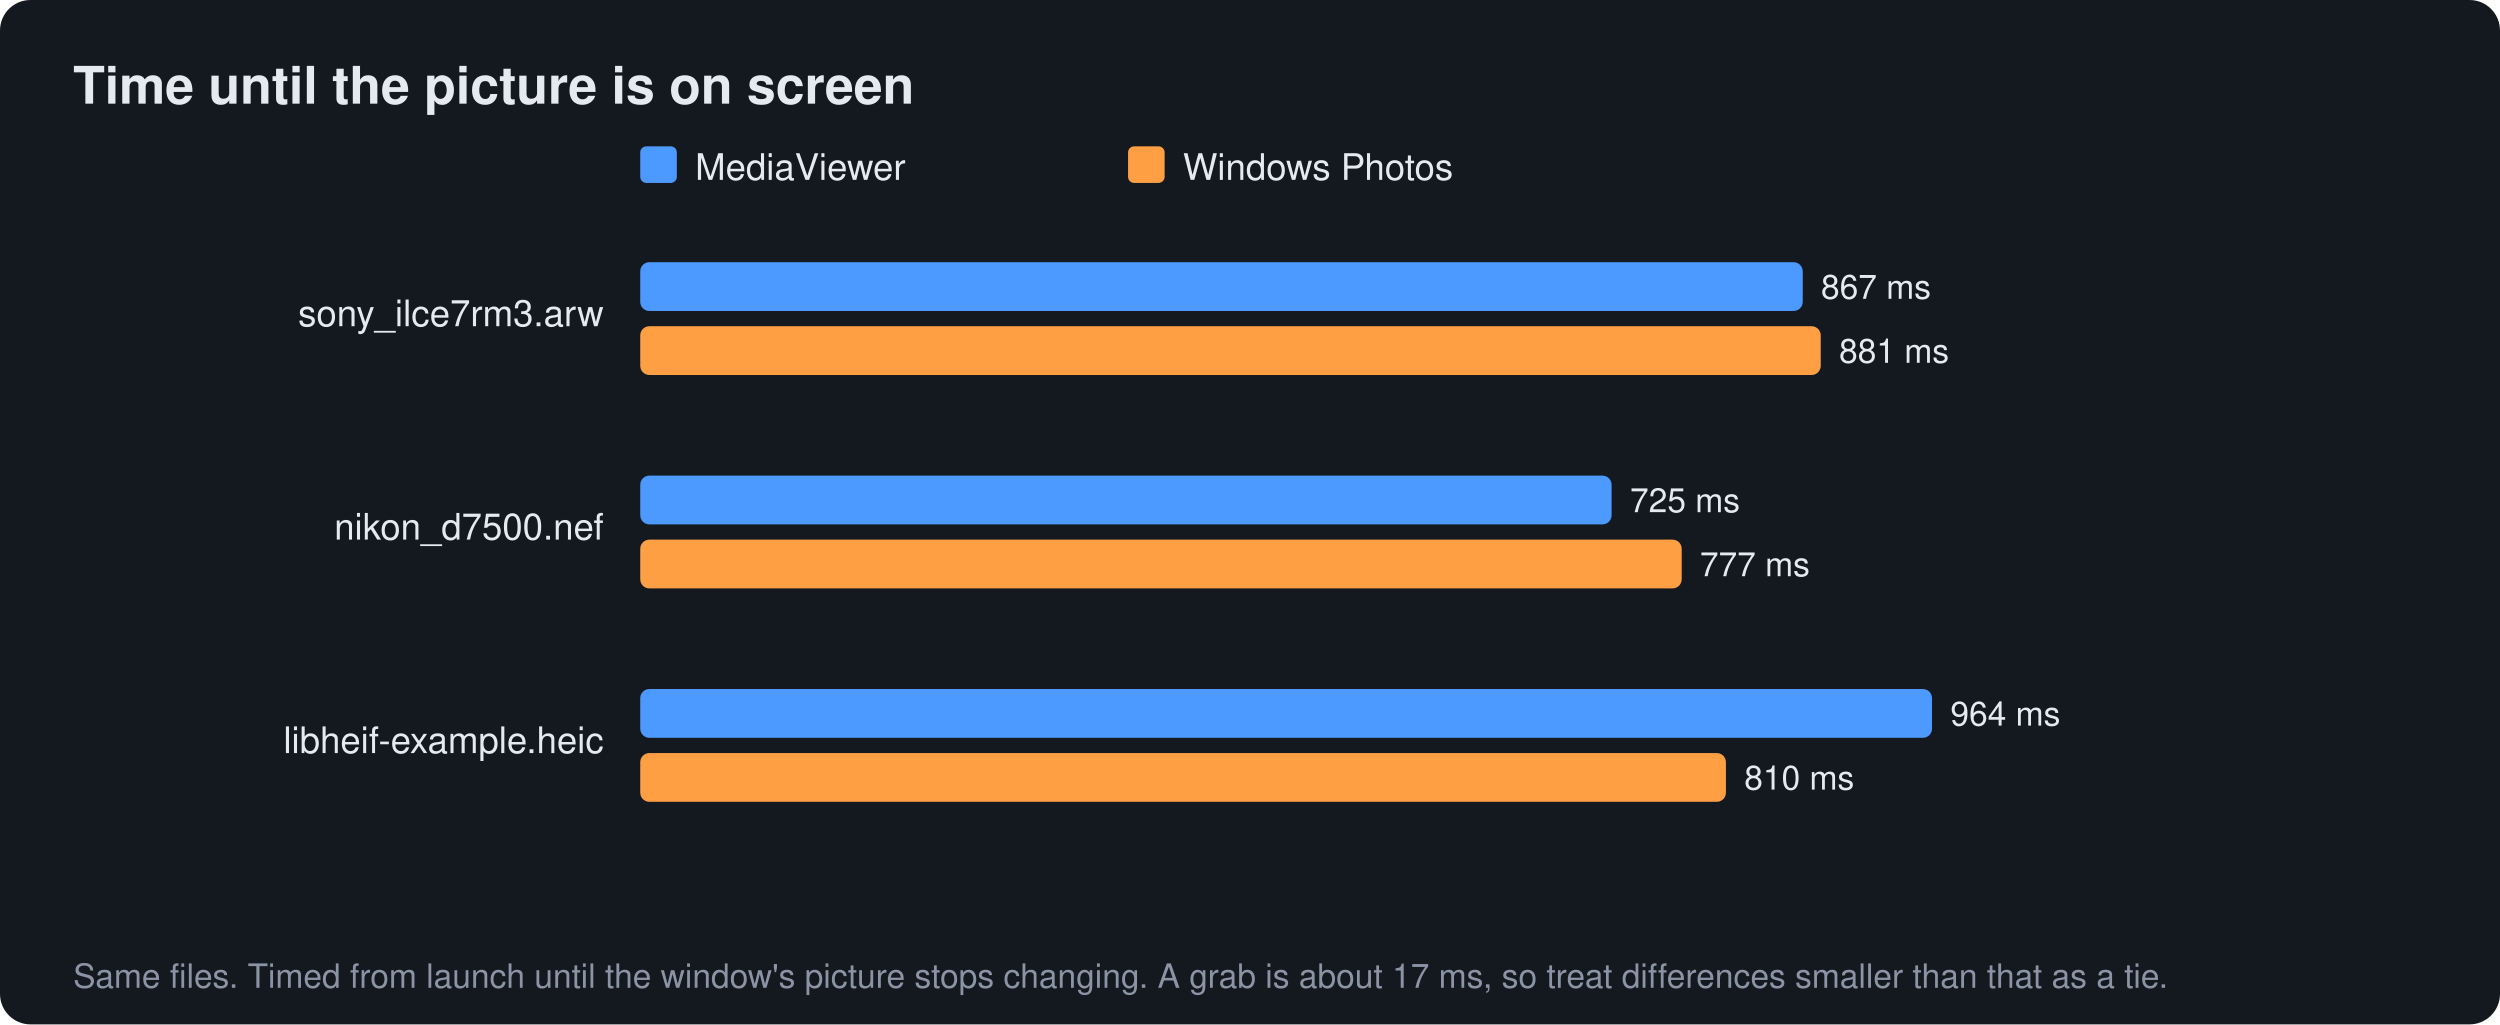
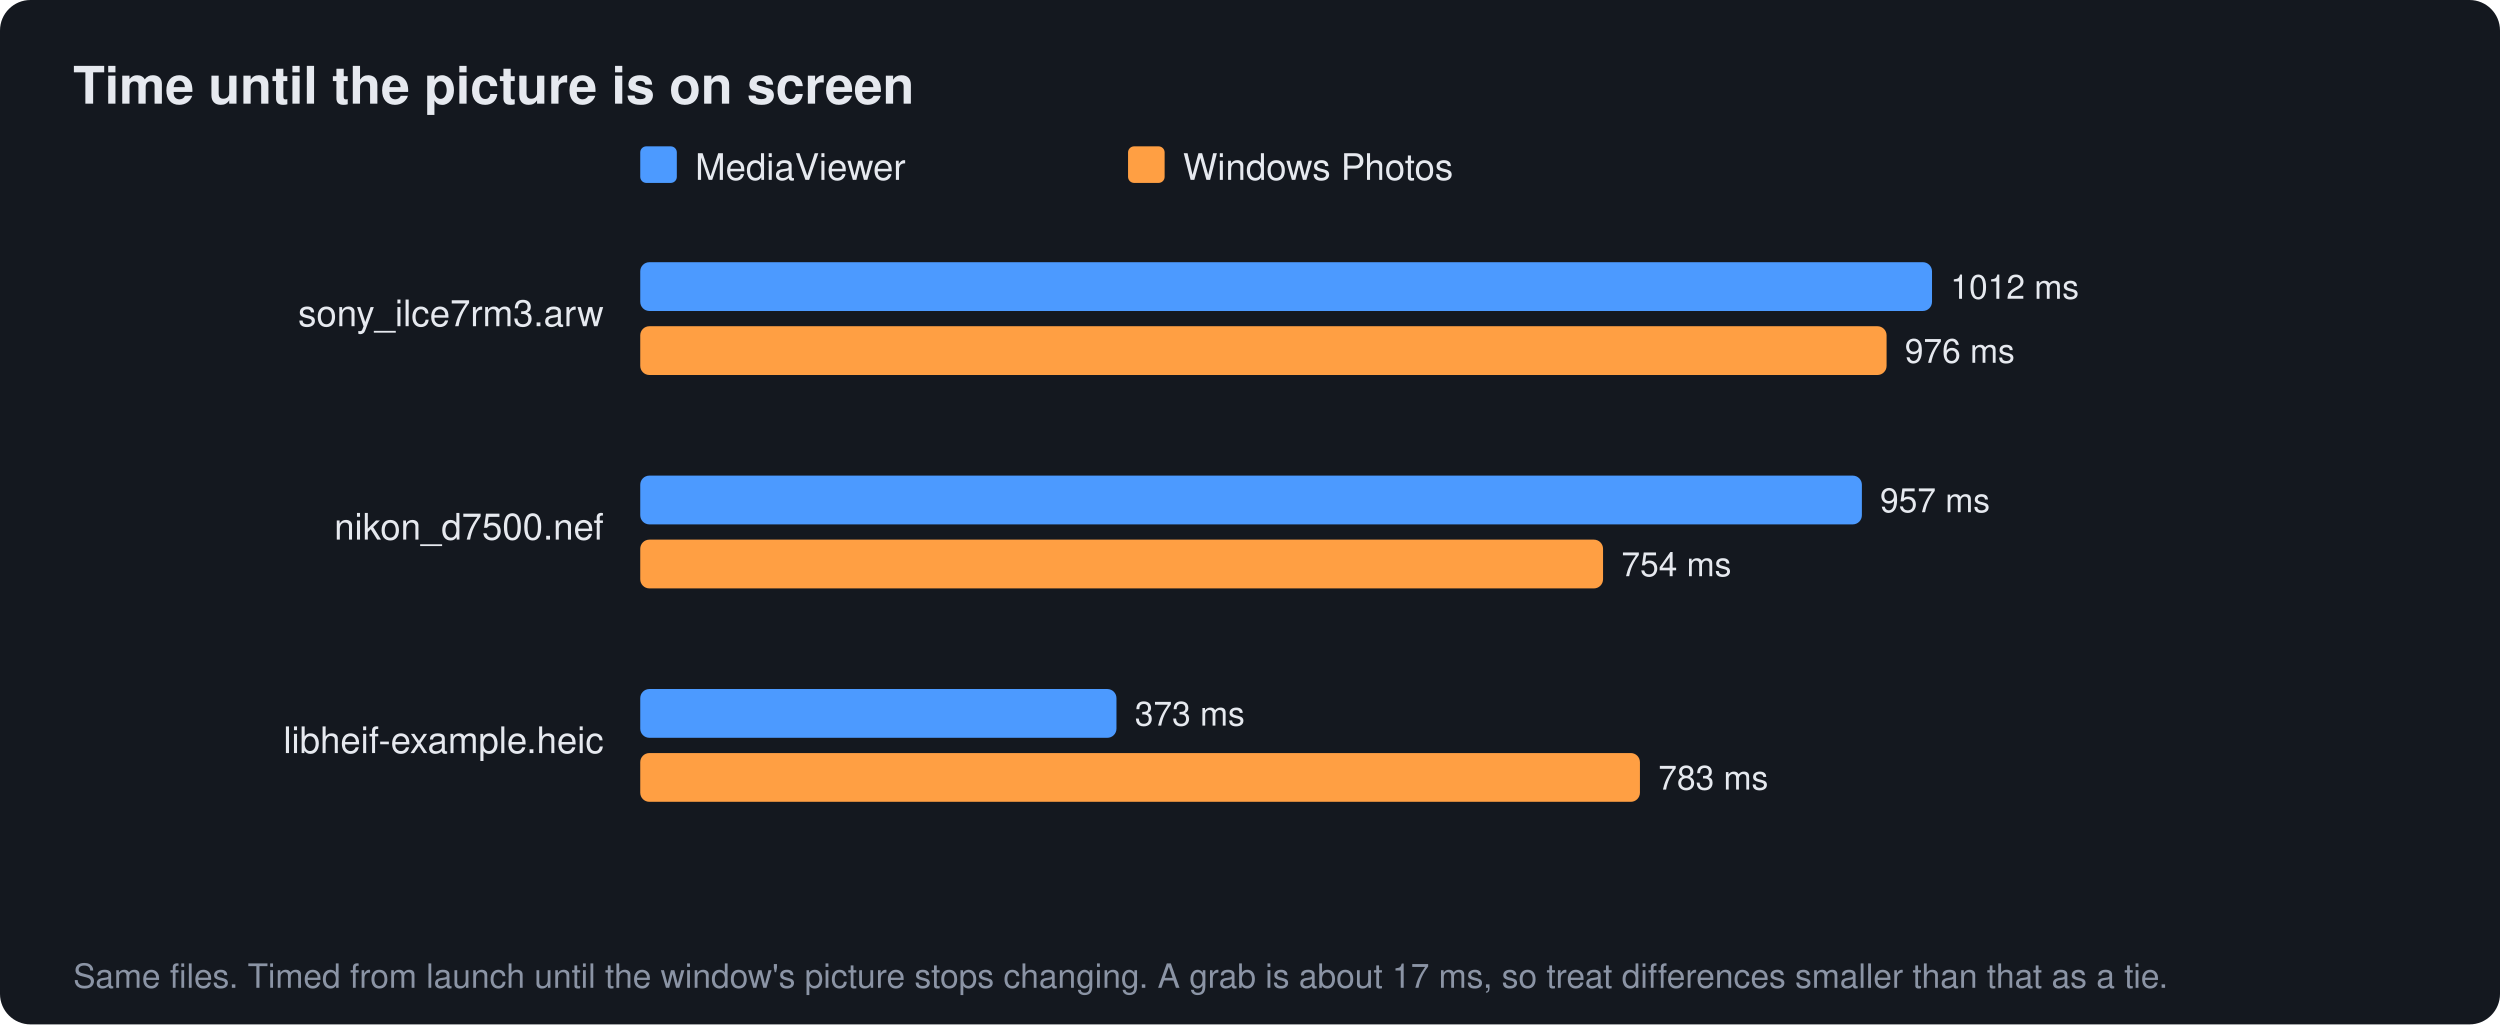
<svg xmlns="http://www.w3.org/2000/svg" viewBox="0 0 820 336" width="820" height="336" role="img" aria-label="Time until the picture is on screen">
  <rect width="820" height="336" rx="10" fill="#14181f" />
  <text x="24" y="34" font-family="Segoe UI, Helvetica, Arial, sans-serif" font-size="17" font-weight="600" fill="#e6e9ef">Time until the picture is on screen</text>
  <rect x="210" y="48" width="12" height="12" rx="2" fill="#4c9aff" />
  <text x="228" y="59" font-family="Segoe UI, Helvetica, Arial, sans-serif" font-size="12" fill="#e6e9ef" text-anchor="start" font-weight="400">MediaViewer</text>
  <rect x="370" y="48" width="12" height="12" rx="2" fill="#ff9f43" />
  <text x="388" y="59" font-family="Segoe UI, Helvetica, Arial, sans-serif" font-size="12" fill="#e6e9ef" text-anchor="start" font-weight="400">Windows Photos</text>
  <text x="198" y="107.0" font-family="Segoe UI, Helvetica, Arial, sans-serif" font-size="12" fill="#e6e9ef" text-anchor="end" font-weight="400">sony_ilce7rm3.arw</text>
-   <rect x="210" y="86" width="381.3" height="16" rx="3" fill="#4c9aff" />
-   <text x="597.286" y="98" font-family="Segoe UI, Helvetica, Arial, sans-serif" font-size="11" fill="#e6e9ef" text-anchor="start" font-weight="400">867 ms</text>
-   <rect x="210" y="107" width="387.2" height="16" rx="3" fill="#ff9f43" />
-   <text x="603.22" y="119" font-family="Segoe UI, Helvetica, Arial, sans-serif" font-size="11" fill="#e6e9ef" text-anchor="start" font-weight="400">881 ms</text>
+   <rect x="210" y="86" width="423.7" height="16" rx="3" fill="#4c9aff" />
+   <text x="639.729" y="98" font-family="Segoe UI, Helvetica, Arial, sans-serif" font-size="11" fill="#e6e9ef" text-anchor="start" font-weight="400">1012 ms</text>
+   <rect x="210" y="107" width="408.8" height="16" rx="3" fill="#ff9f43" />
+   <text x="624.777" y="119" font-family="Segoe UI, Helvetica, Arial, sans-serif" font-size="11" fill="#e6e9ef" text-anchor="start" font-weight="400">976 ms</text>
  <text x="198" y="177.0" font-family="Segoe UI, Helvetica, Arial, sans-serif" font-size="12" fill="#e6e9ef" text-anchor="end" font-weight="400">nikon_d7500.nef</text>
-   <rect x="210" y="156" width="318.6" height="16" rx="3" fill="#4c9aff" />
-   <text x="534.643" y="168" font-family="Segoe UI, Helvetica, Arial, sans-serif" font-size="11" fill="#e6e9ef" text-anchor="start" font-weight="400">725 ms</text>
-   <rect x="210" y="177" width="341.6" height="16" rx="3" fill="#ff9f43" />
-   <text x="557.568" y="189" font-family="Segoe UI, Helvetica, Arial, sans-serif" font-size="11" fill="#e6e9ef" text-anchor="start" font-weight="400">777 ms</text>
+   <rect x="210" y="156" width="400.7" height="16" rx="3" fill="#4c9aff" />
+   <text x="616.653" y="168" font-family="Segoe UI, Helvetica, Arial, sans-serif" font-size="11" fill="#e6e9ef" text-anchor="start" font-weight="400">957 ms</text>
+   <rect x="210" y="177" width="315.8" height="16" rx="3" fill="#ff9f43" />
+   <text x="531.823" y="189" font-family="Segoe UI, Helvetica, Arial, sans-serif" font-size="11" fill="#e6e9ef" text-anchor="start" font-weight="400">754 ms</text>
  <text x="198" y="247.0" font-family="Segoe UI, Helvetica, Arial, sans-serif" font-size="12" fill="#e6e9ef" text-anchor="end" font-weight="400">libheif-example.heic</text>
-   <rect x="210" y="226" width="423.7" height="16" rx="3" fill="#4c9aff" />
-   <text x="639.729" y="238" font-family="Segoe UI, Helvetica, Arial, sans-serif" font-size="11" fill="#e6e9ef" text-anchor="start" font-weight="400">964 ms</text>
-   <rect x="210" y="247" width="356.1" height="16" rx="3" fill="#ff9f43" />
-   <text x="572.119" y="259" font-family="Segoe UI, Helvetica, Arial, sans-serif" font-size="11" fill="#e6e9ef" text-anchor="start" font-weight="400">810 ms</text>
+   <rect x="210" y="226" width="156.2" height="16" rx="3" fill="#4c9aff" />
+   <text x="372.215" y="238" font-family="Segoe UI, Helvetica, Arial, sans-serif" font-size="11" fill="#e6e9ef" text-anchor="start" font-weight="400">373 ms</text>
+   <rect x="210" y="247" width="327.9" height="16" rx="3" fill="#ff9f43" />
+   <text x="543.927" y="259" font-family="Segoe UI, Helvetica, Arial, sans-serif" font-size="11" fill="#e6e9ef" text-anchor="start" font-weight="400">783 ms</text>
  <text x="24" y="324" font-family="Segoe UI, Helvetica, Arial, sans-serif" font-size="11" fill="#8b94a5" text-anchor="start" font-weight="400">Same files. Timed from launch until the window's picture stops changing. A grab is about 17 ms, so treat differences smaller than that as a tie.</text>
</svg>
